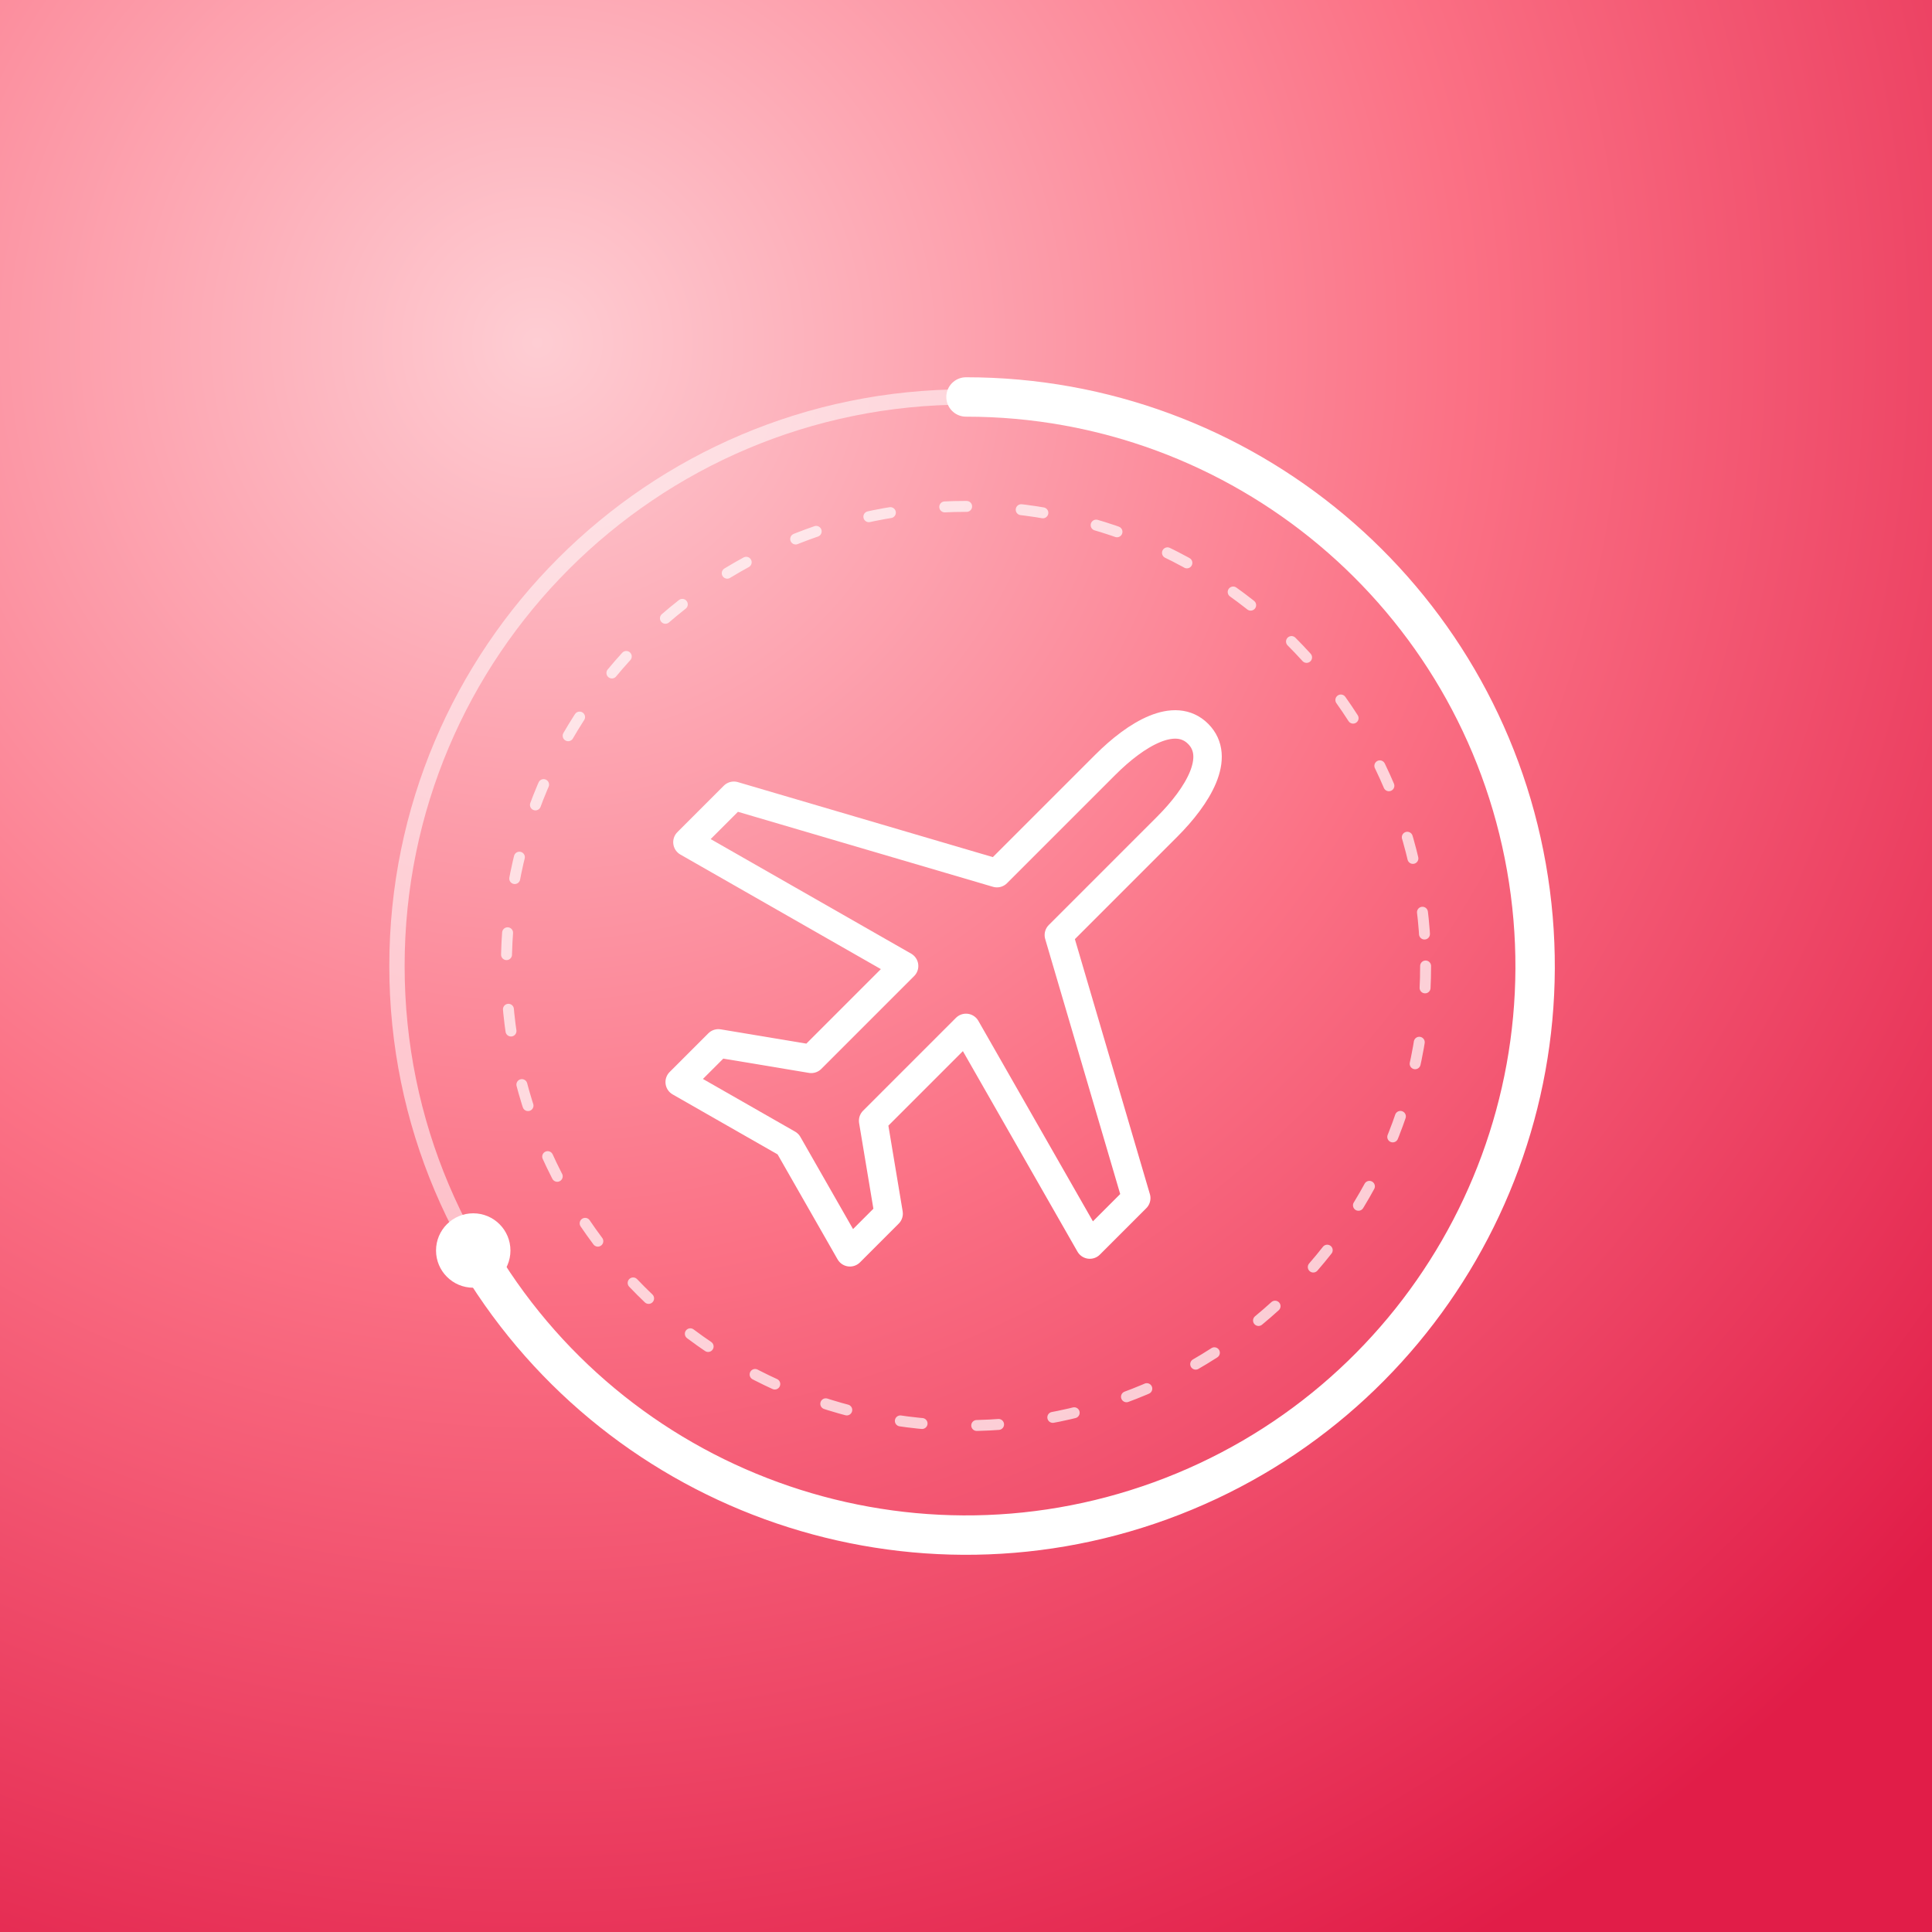
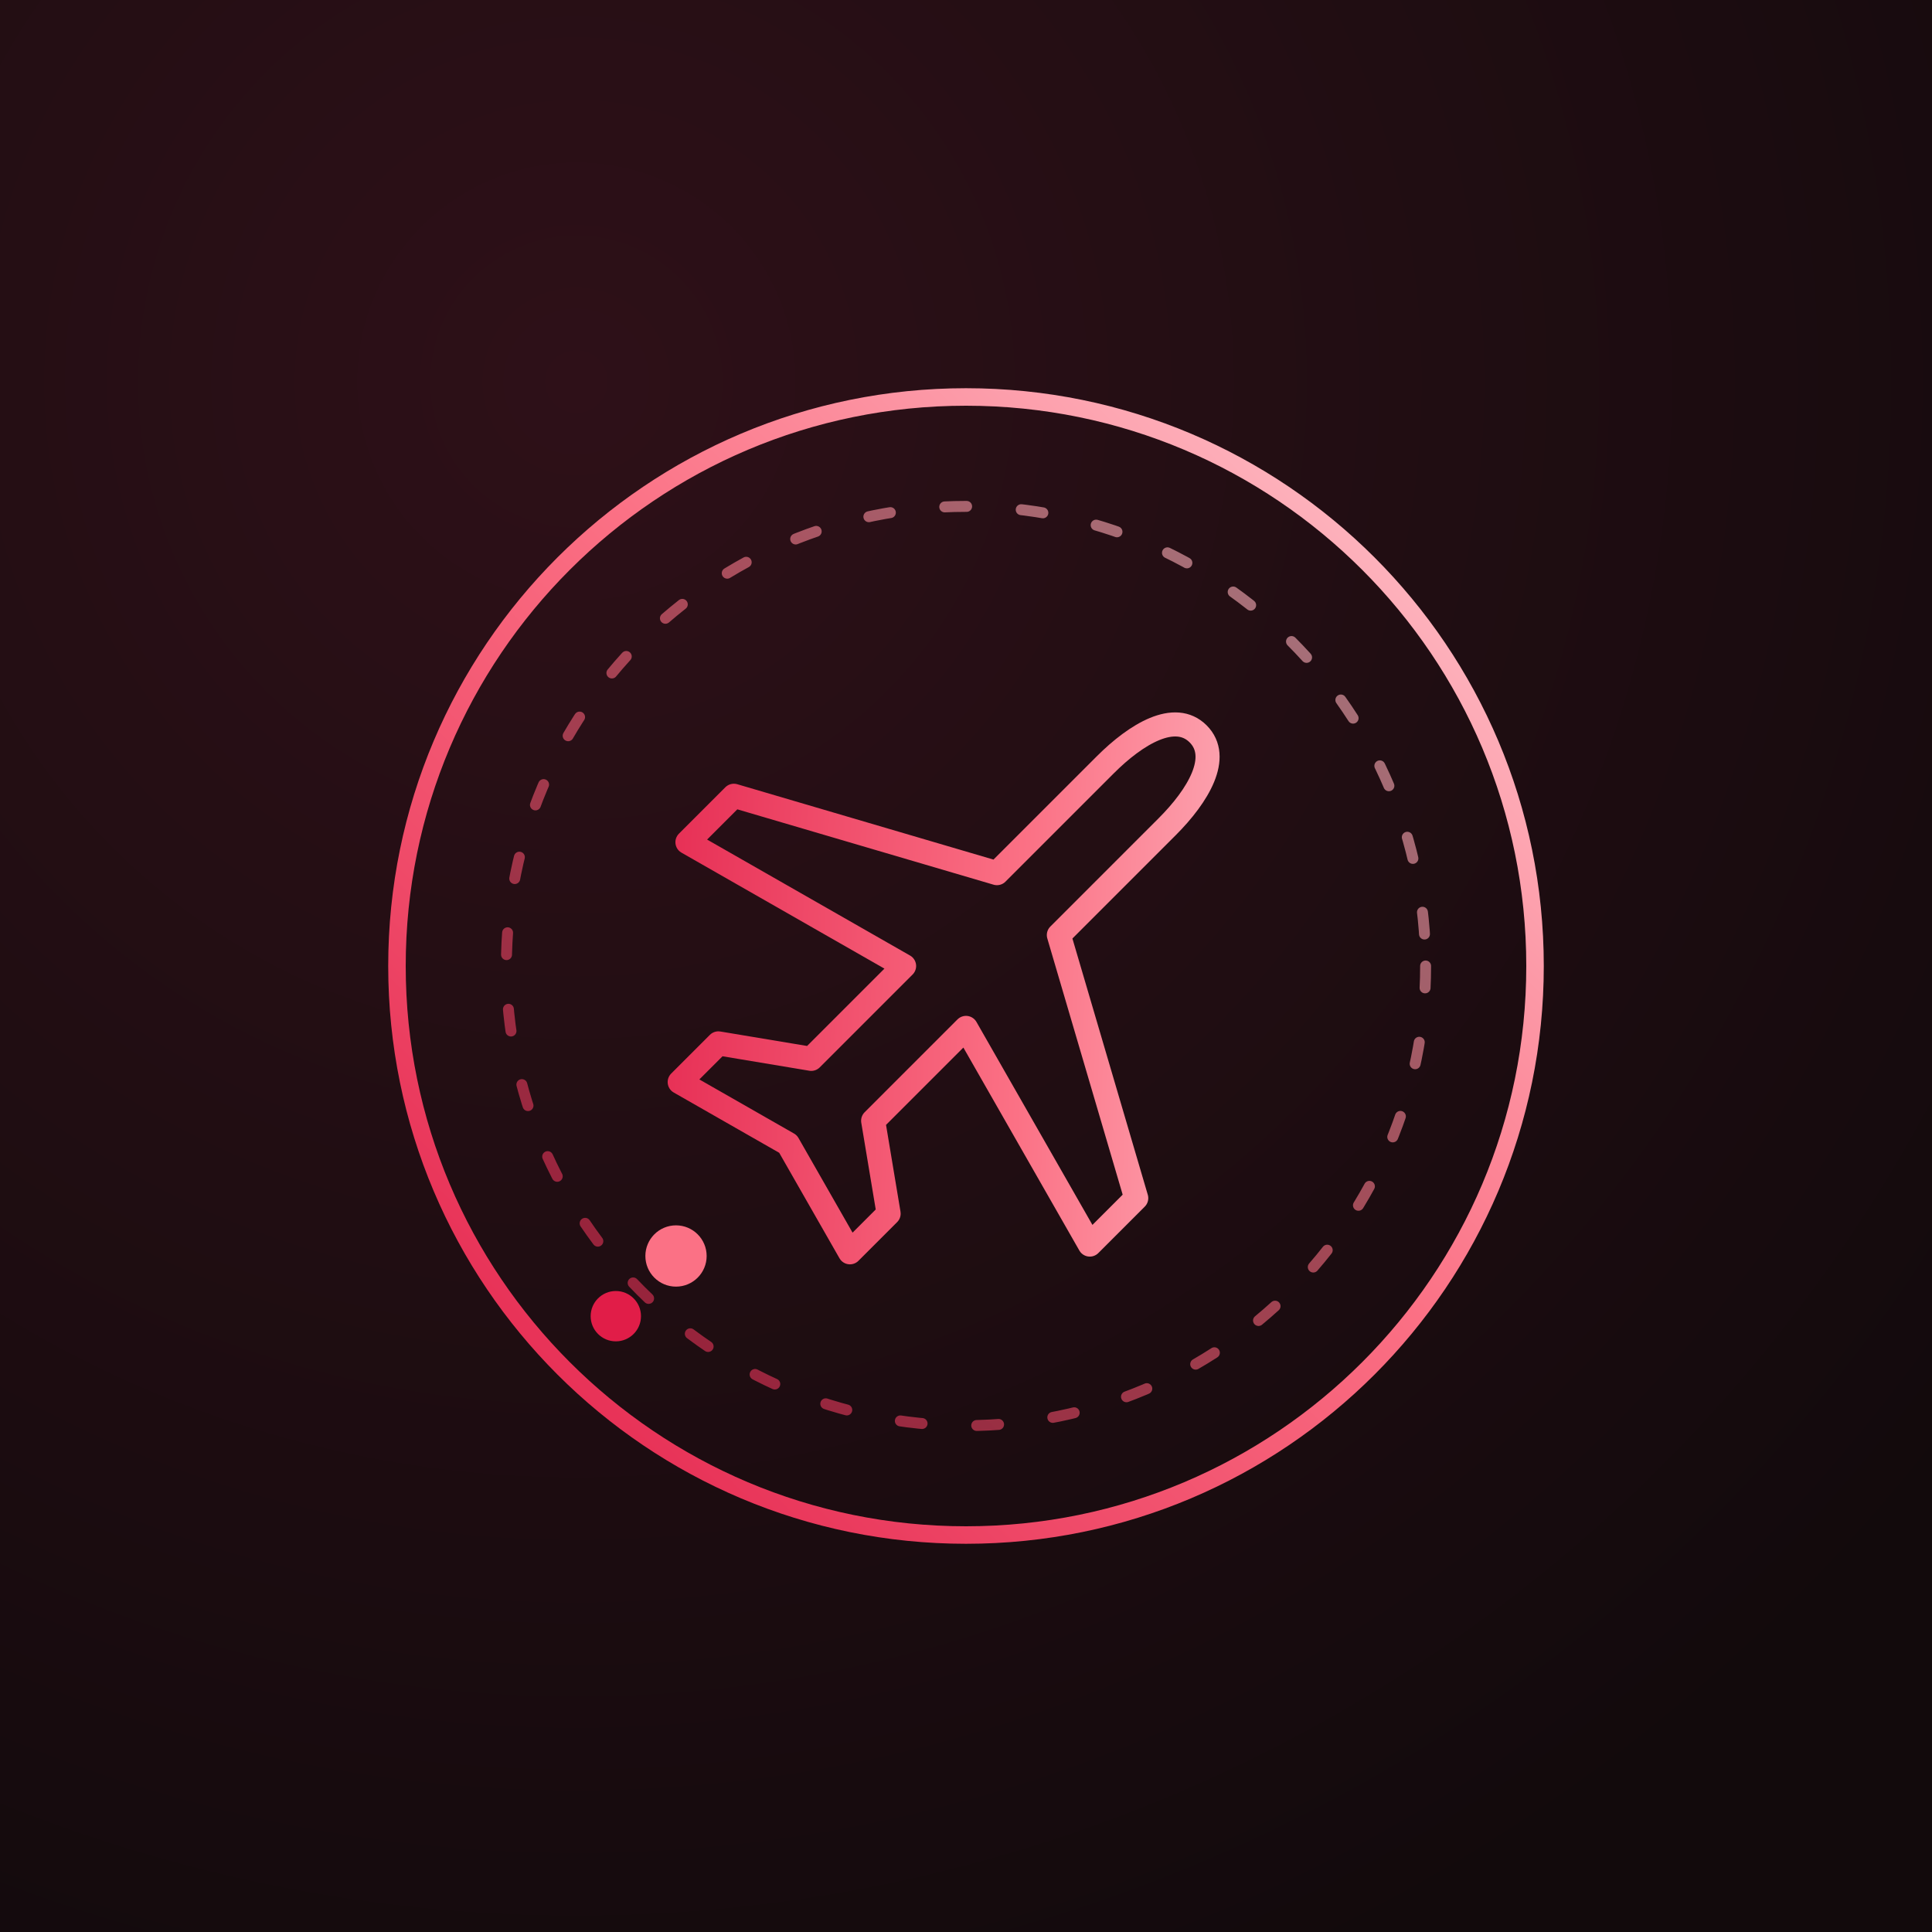
<svg xmlns="http://www.w3.org/2000/svg" viewBox="0 0 512 512">
  <defs>
-     <radialGradient id="bg" cx="28%" cy="18%" r="95%">
-       <stop offset="0" stop-color="#fecdd3" />
-       <stop offset=".5" stop-color="#fb7185" />
-       <stop offset="1" stop-color="#e11d48" />
+     <linearGradient id="g" x1="0" y1="1" x2="1" y2="0">
+       <stop offset="0" stop-color="#e11d48" />
+       <stop offset=".55" stop-color="#fb7185" />
+       <stop offset="1" stop-color="#fecdd3" />
+     </linearGradient>
+     <radialGradient id="bg" cx="30%" cy="20%" r="90%">
+       <stop offset="0" stop-color="#2e1018" />
+       <stop offset="1" stop-color="#120a0c" />
    </radialGradient>
  </defs>
  <rect width="512" height="512" fill="url(#bg)" />
-   <g transform="translate(256 256) scale(2.9) translate(-60 -60)" fill="none" stroke="#ffffff" stroke-linecap="round" stroke-linejoin="round">
-     <circle cx="60" cy="60" r="52" stroke-width="1.4" opacity=".55" />
-     <circle cx="60" cy="60" r="42" stroke-width="1" stroke-dasharray="2 5" opacity=".7" />
-     <path d="M60 8 A52 52 0 1 1 14.97 86" stroke-width="3.6" />
-     <circle cx="14.97" cy="86" r="3.4" fill="#ffffff" stroke="none" />
-     <path transform="rotate(45 60 60)" d="M60 30c3 0 4 4 4 8v14l22 12v6l-22-6v12l7 5v5l-11-3-11 3v-5l7-5v-12l-22 6v-6l22-12v-14c0-4 1-8 4-8z" stroke-width="2.6" />
+   <g transform="translate(256 256) scale(2.9) translate(-60 -60)" fill="none" stroke-linecap="round" stroke-linejoin="round">
+     <circle cx="60" cy="60" r="52" stroke="url(#g)" stroke-width="1.6" />
+     <circle cx="60" cy="60" r="42" stroke="url(#g)" stroke-width="1" stroke-dasharray="2 5" opacity=".6" />
+     <path transform="rotate(45 60 60)" d="M60 30c3 0 4 4 4 8v14l22 12v6l-22-6v12l7 5v5l-11-3-11 3v-5l7-5v-12l-22 6v-6l22-12v-14c0-4 1-8 4-8z" stroke="url(#g)" stroke-width="2.2" />
+     <circle cx="33.5" cy="86.5" r="2.8" fill="#fb7185" stroke="none" />
+     <circle cx="28" cy="92" r="2.3" fill="#e11d48" stroke="none" />
  </g>
</svg>
